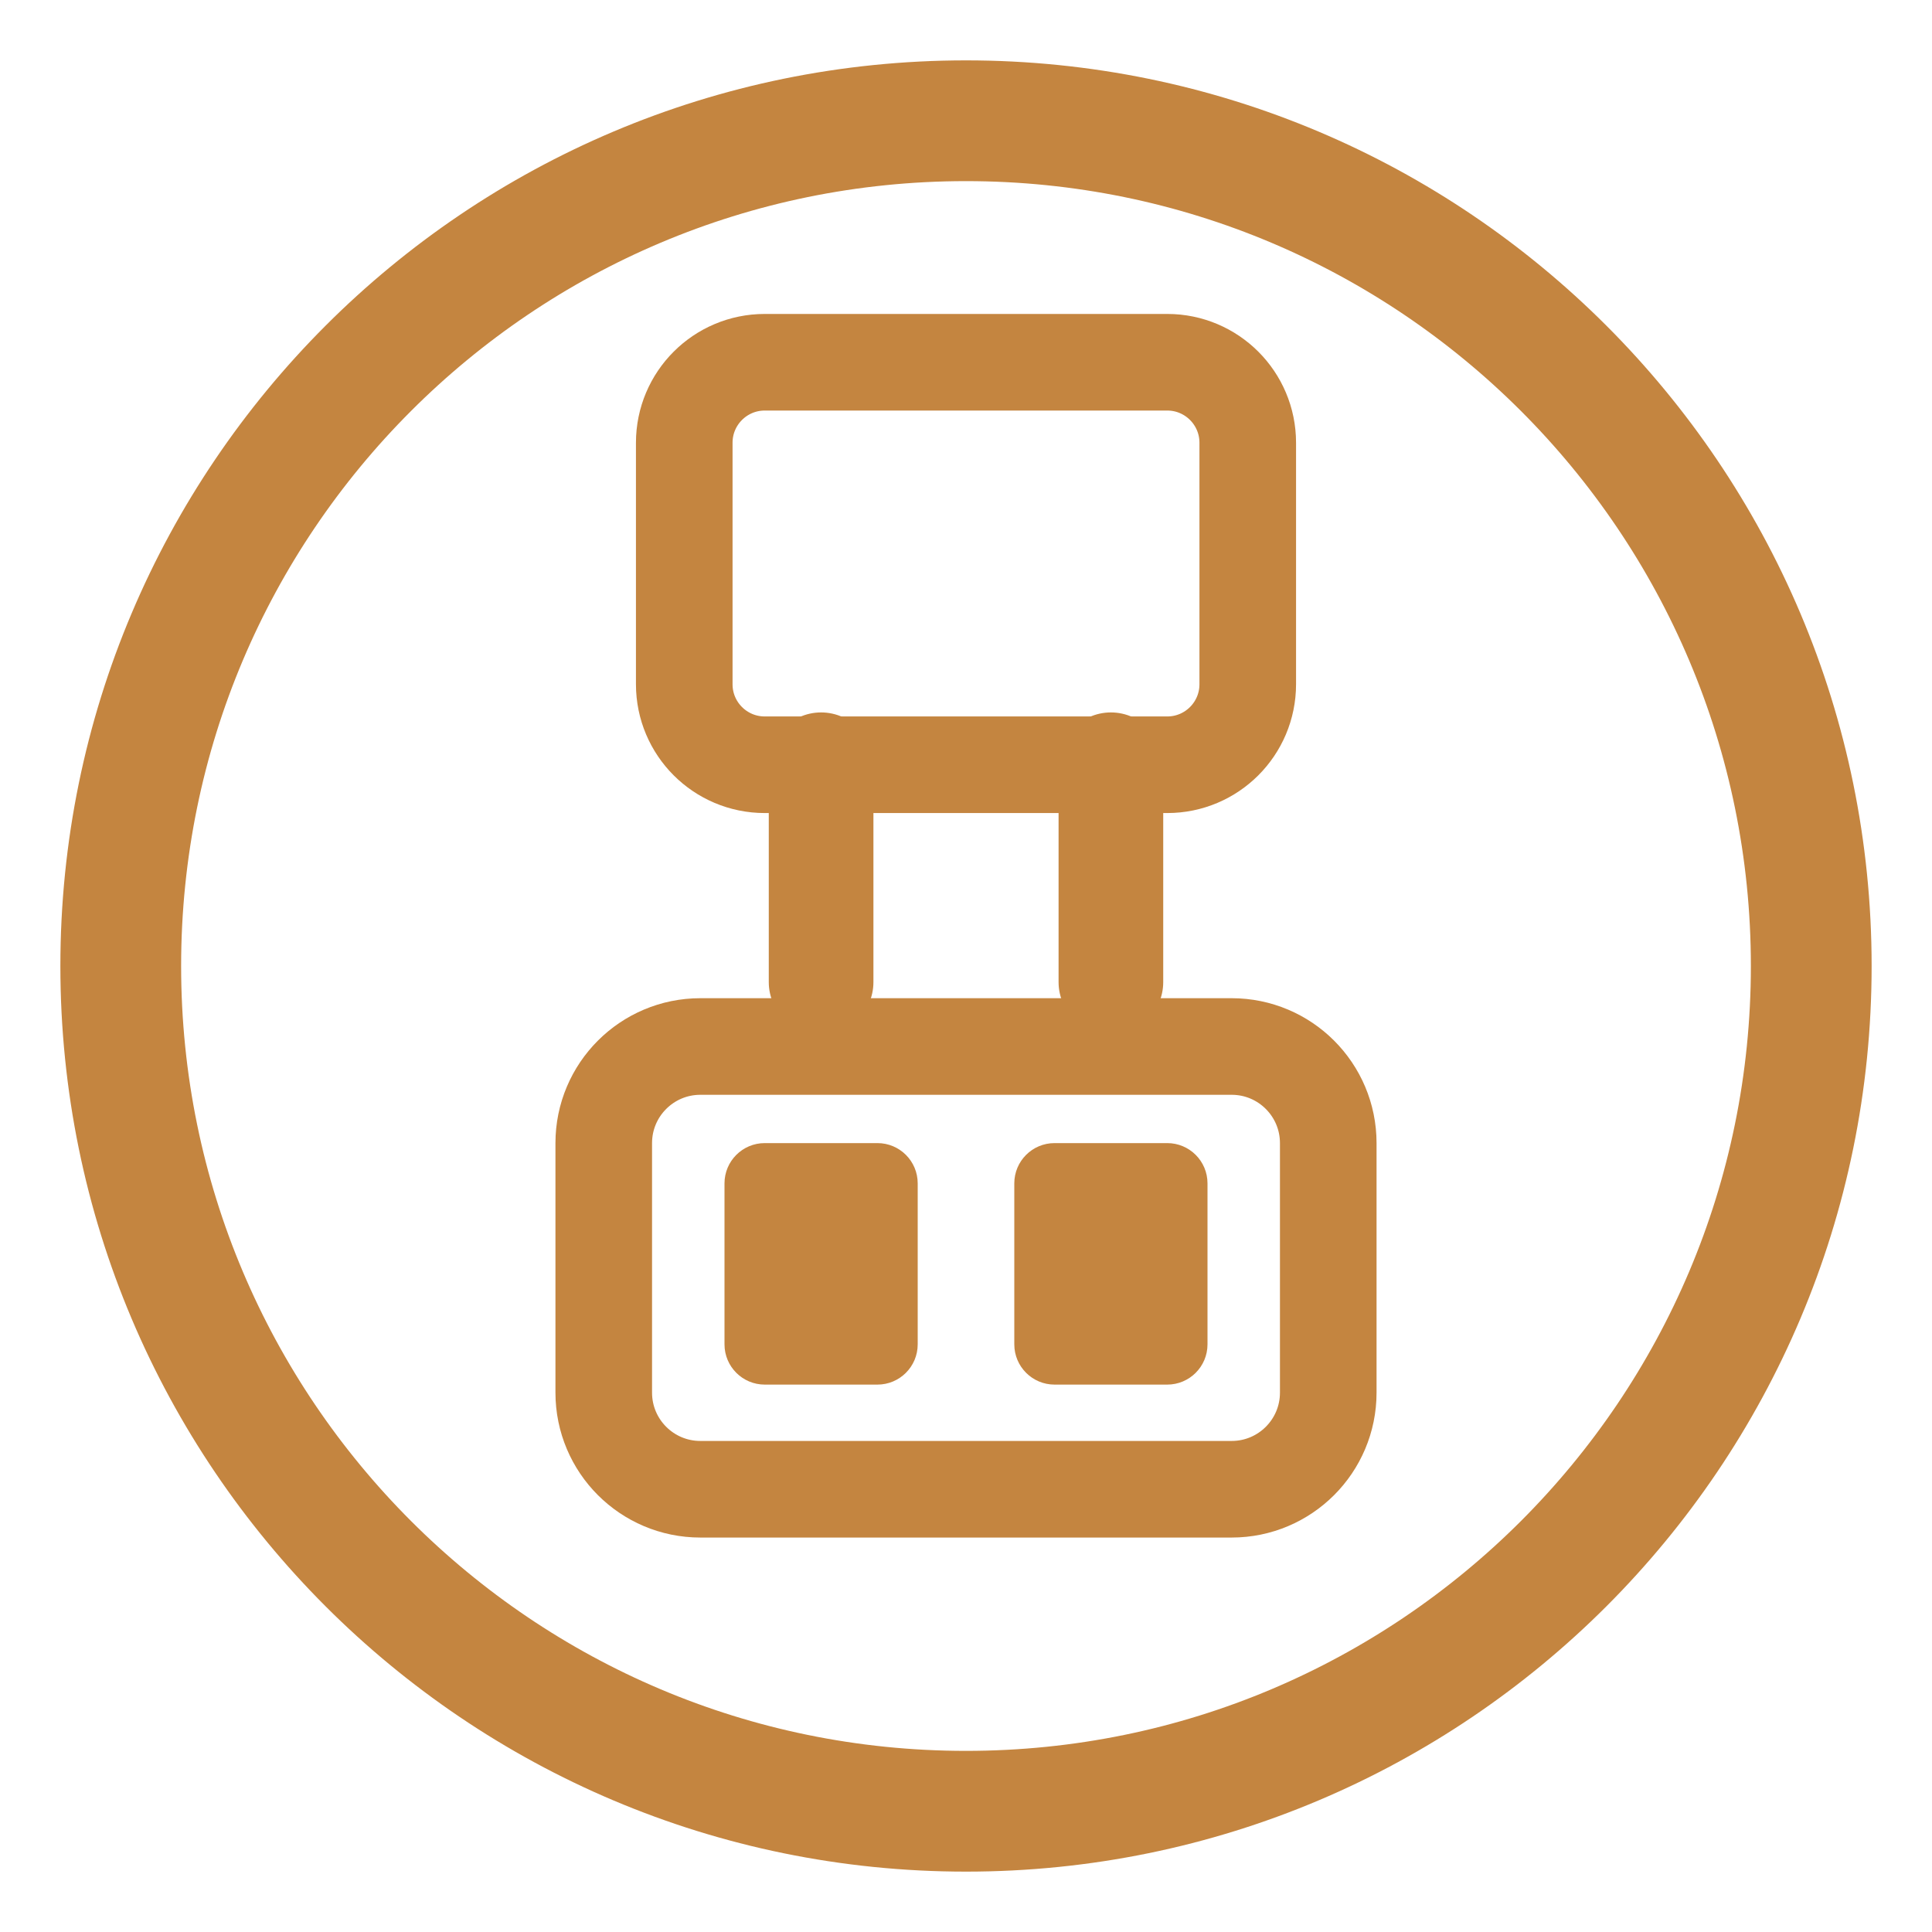
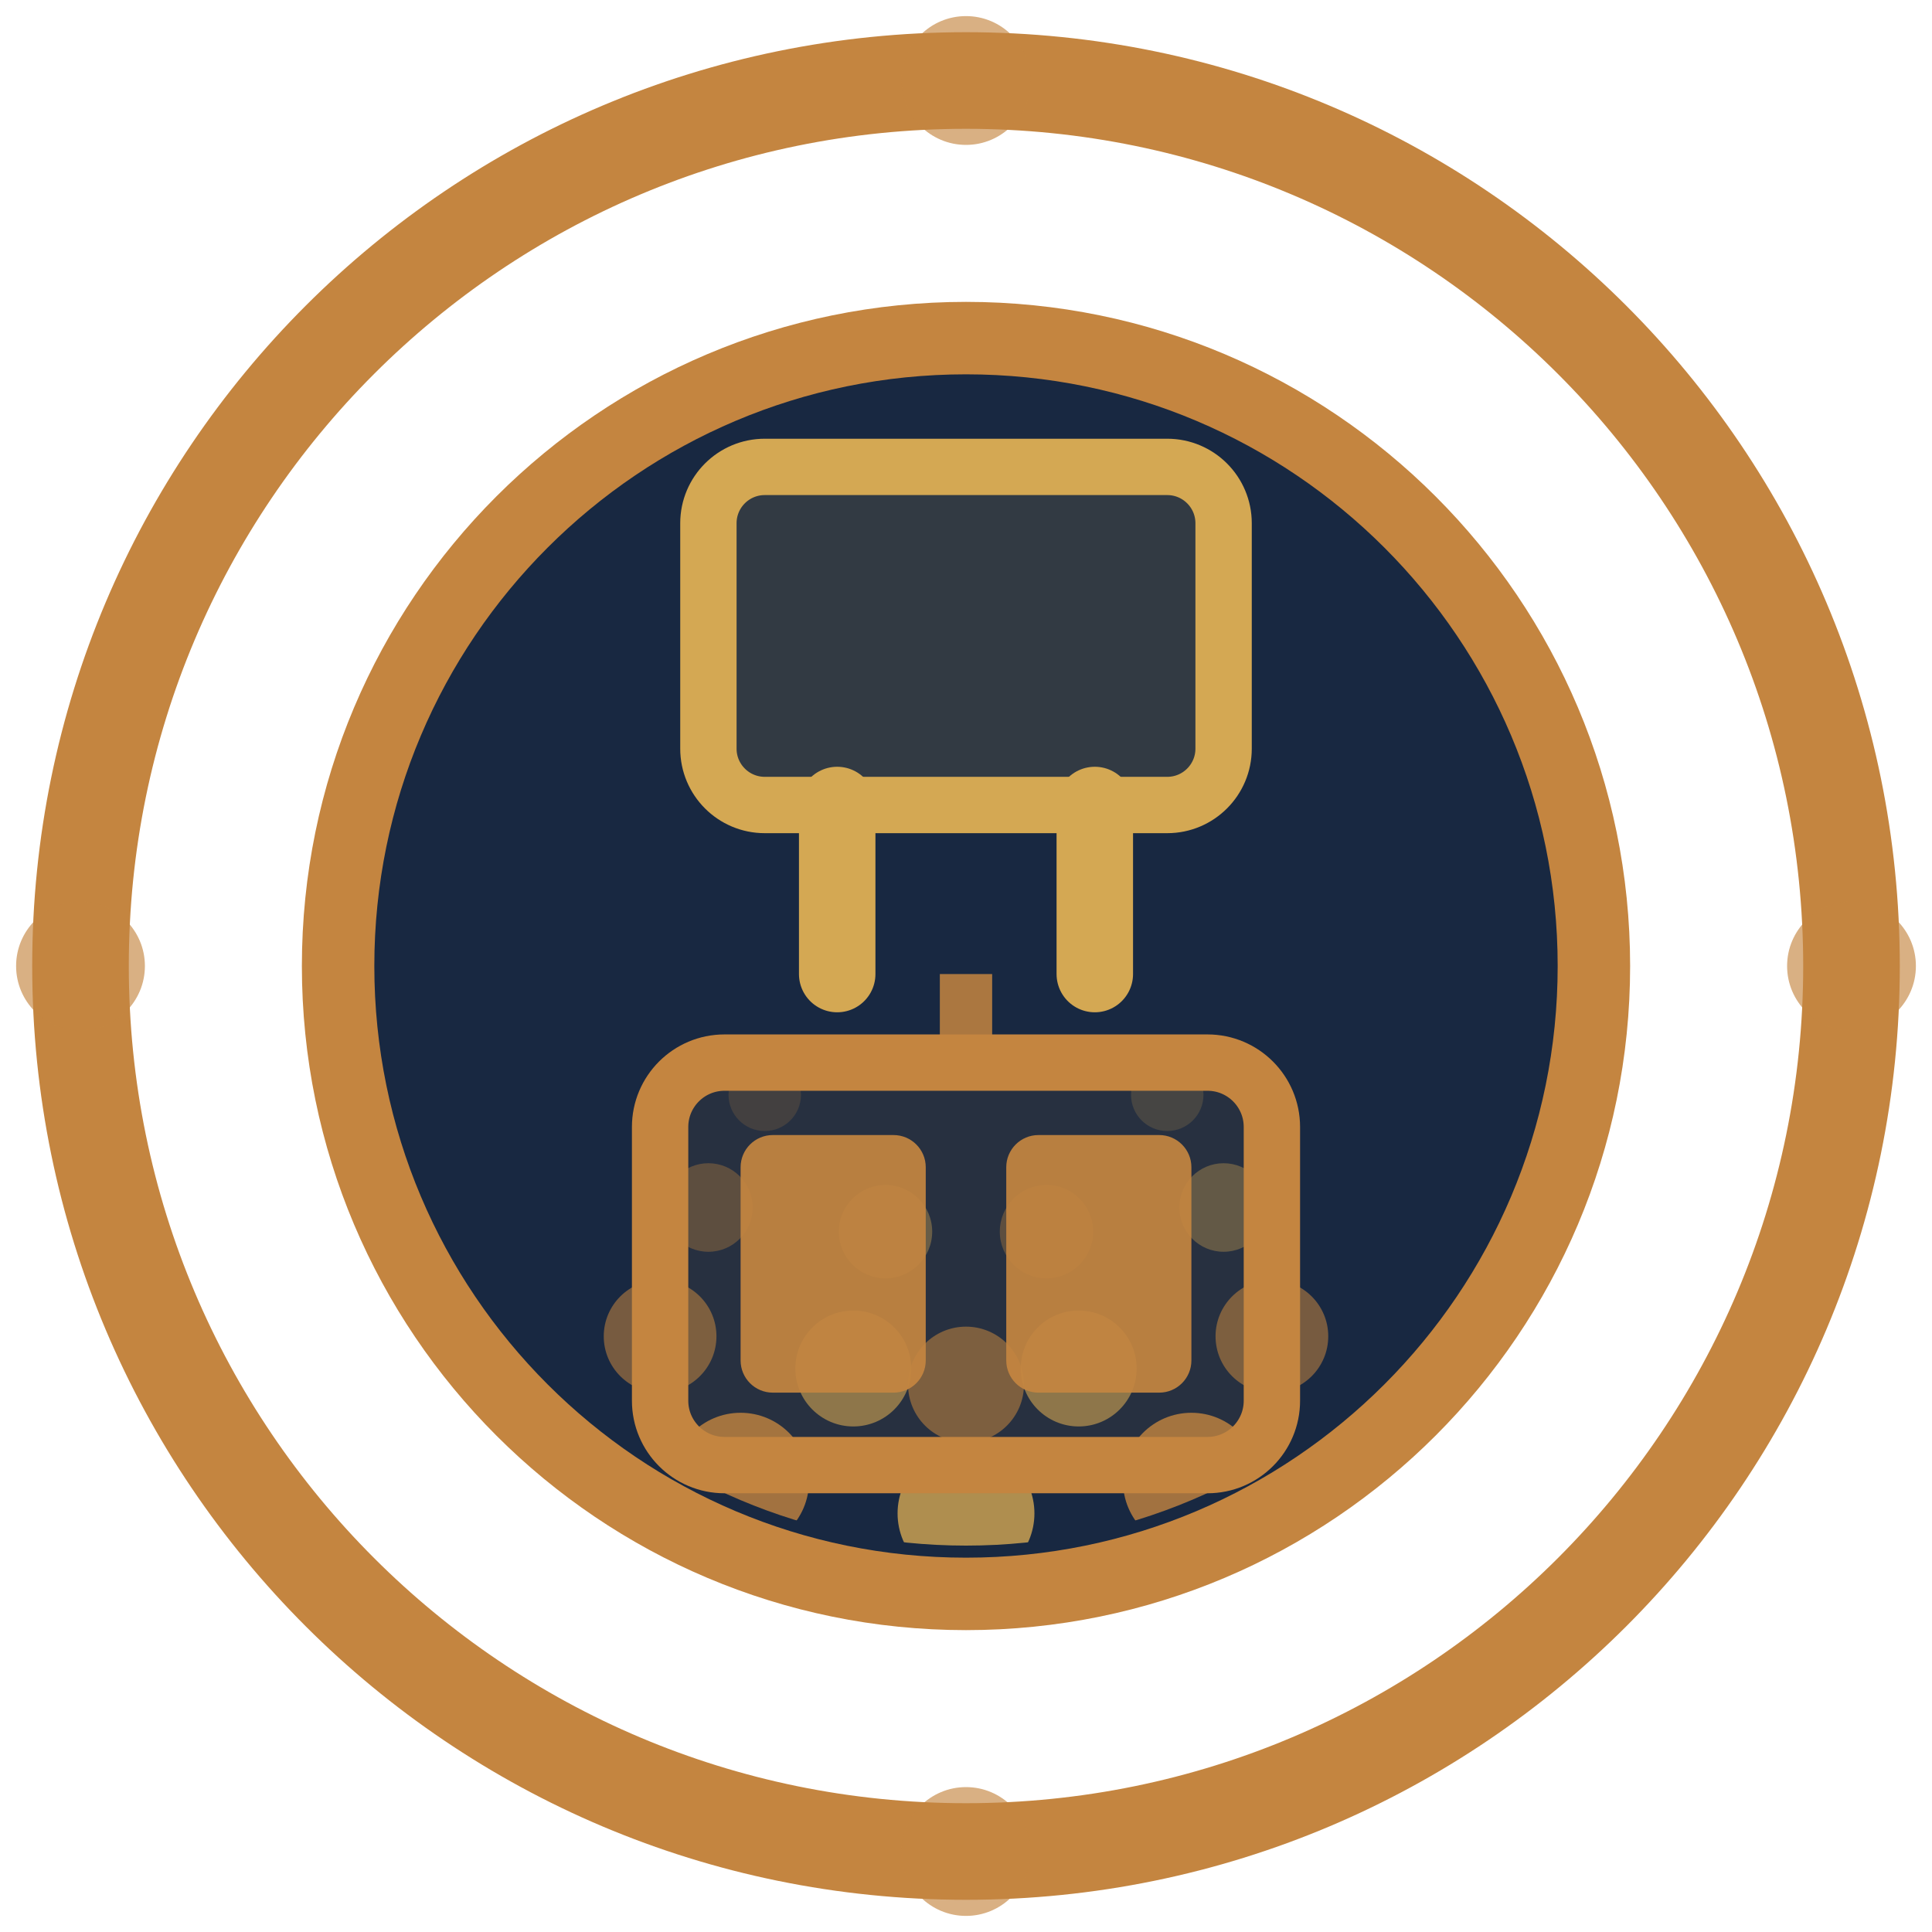
<svg xmlns="http://www.w3.org/2000/svg" viewBox="0 0 24 24" fill="none">
-   <circle cx="12" cy="12" r="10.5" stroke="#C48540" stroke-width="1.5" />
-   <rect x="8.5" y="4.5" width="7" height="5" rx="1" stroke="#C48540" stroke-width="1.2" />
-   <line x1="10.2" y1="9.5" x2="10.2" y2="12.2" stroke="#C48540" stroke-width="1.3" stroke-linecap="round" />
-   <line x1="13.8" y1="9.5" x2="13.8" y2="12.2" stroke="#C48540" stroke-width="1.3" stroke-linecap="round" />
-   <rect x="7.5" y="13" width="9" height="5.5" rx="1.2" stroke="#C48540" stroke-width="1.2" />
-   <rect x="9" y="14.2" width="2.4" height="3" rx="0.5" fill="#C48540" />
-   <rect x="12.6" y="14.2" width="2.4" height="3" rx="0.5" fill="#C48540" />
+   <defs>
+     <clipPath id="ic">
+       <circle cx="12" cy="12" r="7.2" />
+     </clipPath>
+   </defs>
+   <circle cx="12" cy="12" r="11" stroke="#C48540" stroke-width="1.2" fill="none" />
+   <circle cx="12" cy="12" r="7.8" stroke="#C48540" stroke-width="0.9" fill="rgba(13,30,56,0.95)" />
+   <g clip-path="url(#ic)">
+     <circle cx="9.2" cy="18.4" r="0.85" fill="#C48540" opacity="0.80" />
+     <circle cx="12" cy="18.8" r="0.85" fill="#D4A853" opacity="0.80" />
+     <circle cx="14.8" cy="18.4" r="0.85" fill="#C48540" opacity="0.80" />
+     <circle cx="8.2" cy="16.6" r="0.70" fill="#C48540" opacity="0.55" />
+     <circle cx="10.6" cy="17.0" r="0.72" fill="#D4A853" opacity="0.60" />
+     <circle cx="12" cy="17.2" r="0.72" fill="#C48540" opacity="0.55" />
+     <circle cx="13.4" cy="17.0" r="0.72" fill="#D4A853" opacity="0.60" />
+     <circle cx="15.8" cy="16.6" r="0.70" fill="#C48540" opacity="0.55" />
+     <circle cx="8.8" cy="15.0" r="0.55" fill="#C48540" opacity="0.35" />
+     <circle cx="11.0" cy="15.3" r="0.58" fill="#D4A853" opacity="0.38" />
+     <circle cx="13.0" cy="15.3" r="0.58" fill="#C48540" opacity="0.35" />
+     <circle cx="15.2" cy="15.0" r="0.55" fill="#D4A853" opacity="0.35" />
+     <circle cx="9.5" cy="13.6" r="0.45" fill="#C48540" opacity="0.18" />
+     <circle cx="14.5" cy="13.6" r="0.45" fill="#D4A853" opacity="0.18" />
+   </g>
+   <rect x="8.8" y="5.8" width="6.4" height="4.2" rx="0.7" fill="#D4A853" fill-opacity="0.14" stroke="#D4A853" stroke-width="0.7" />
+   <line x1="10.4" y1="10.0" x2="10.4" y2="12.1" stroke="#D4A853" stroke-width="0.95" stroke-linecap="round" />
+   <line x1="13.6" y1="10.0" x2="13.6" y2="12.1" stroke="#D4A853" stroke-width="0.95" stroke-linecap="round" />
+   <line x1="12" y1="12.1" x2="12" y2="13.2" stroke="#C48540" stroke-width="0.65" stroke-dasharray="0.9,0.9" opacity="0.85" />
+   <rect x="8.2" y="13.2" width="7.6" height="5.0" rx="0.8" fill="rgba(196,133,58,0.09)" stroke="#C48540" stroke-width="0.7" />
+   <rect x="9.2" y="14.1" width="2.3" height="3.2" rx="0.4" fill="#C48540" opacity="0.92" />
+   <rect x="12.5" y="14.1" width="2.3" height="3.2" rx="0.4" fill="#C48540" opacity="0.92" />
+   <circle cx="12" cy="1.0" r="0.8" fill="#C48540" opacity="0.65" />
+   <circle cx="23.0" cy="12" r="0.8" fill="#C48540" opacity="0.65" />
+   <circle cx="12" cy="23.0" r="0.8" fill="#C48540" opacity="0.65" />
+   <circle cx="1.0" cy="12" r="0.8" fill="#C48540" opacity="0.65" />
</svg>
